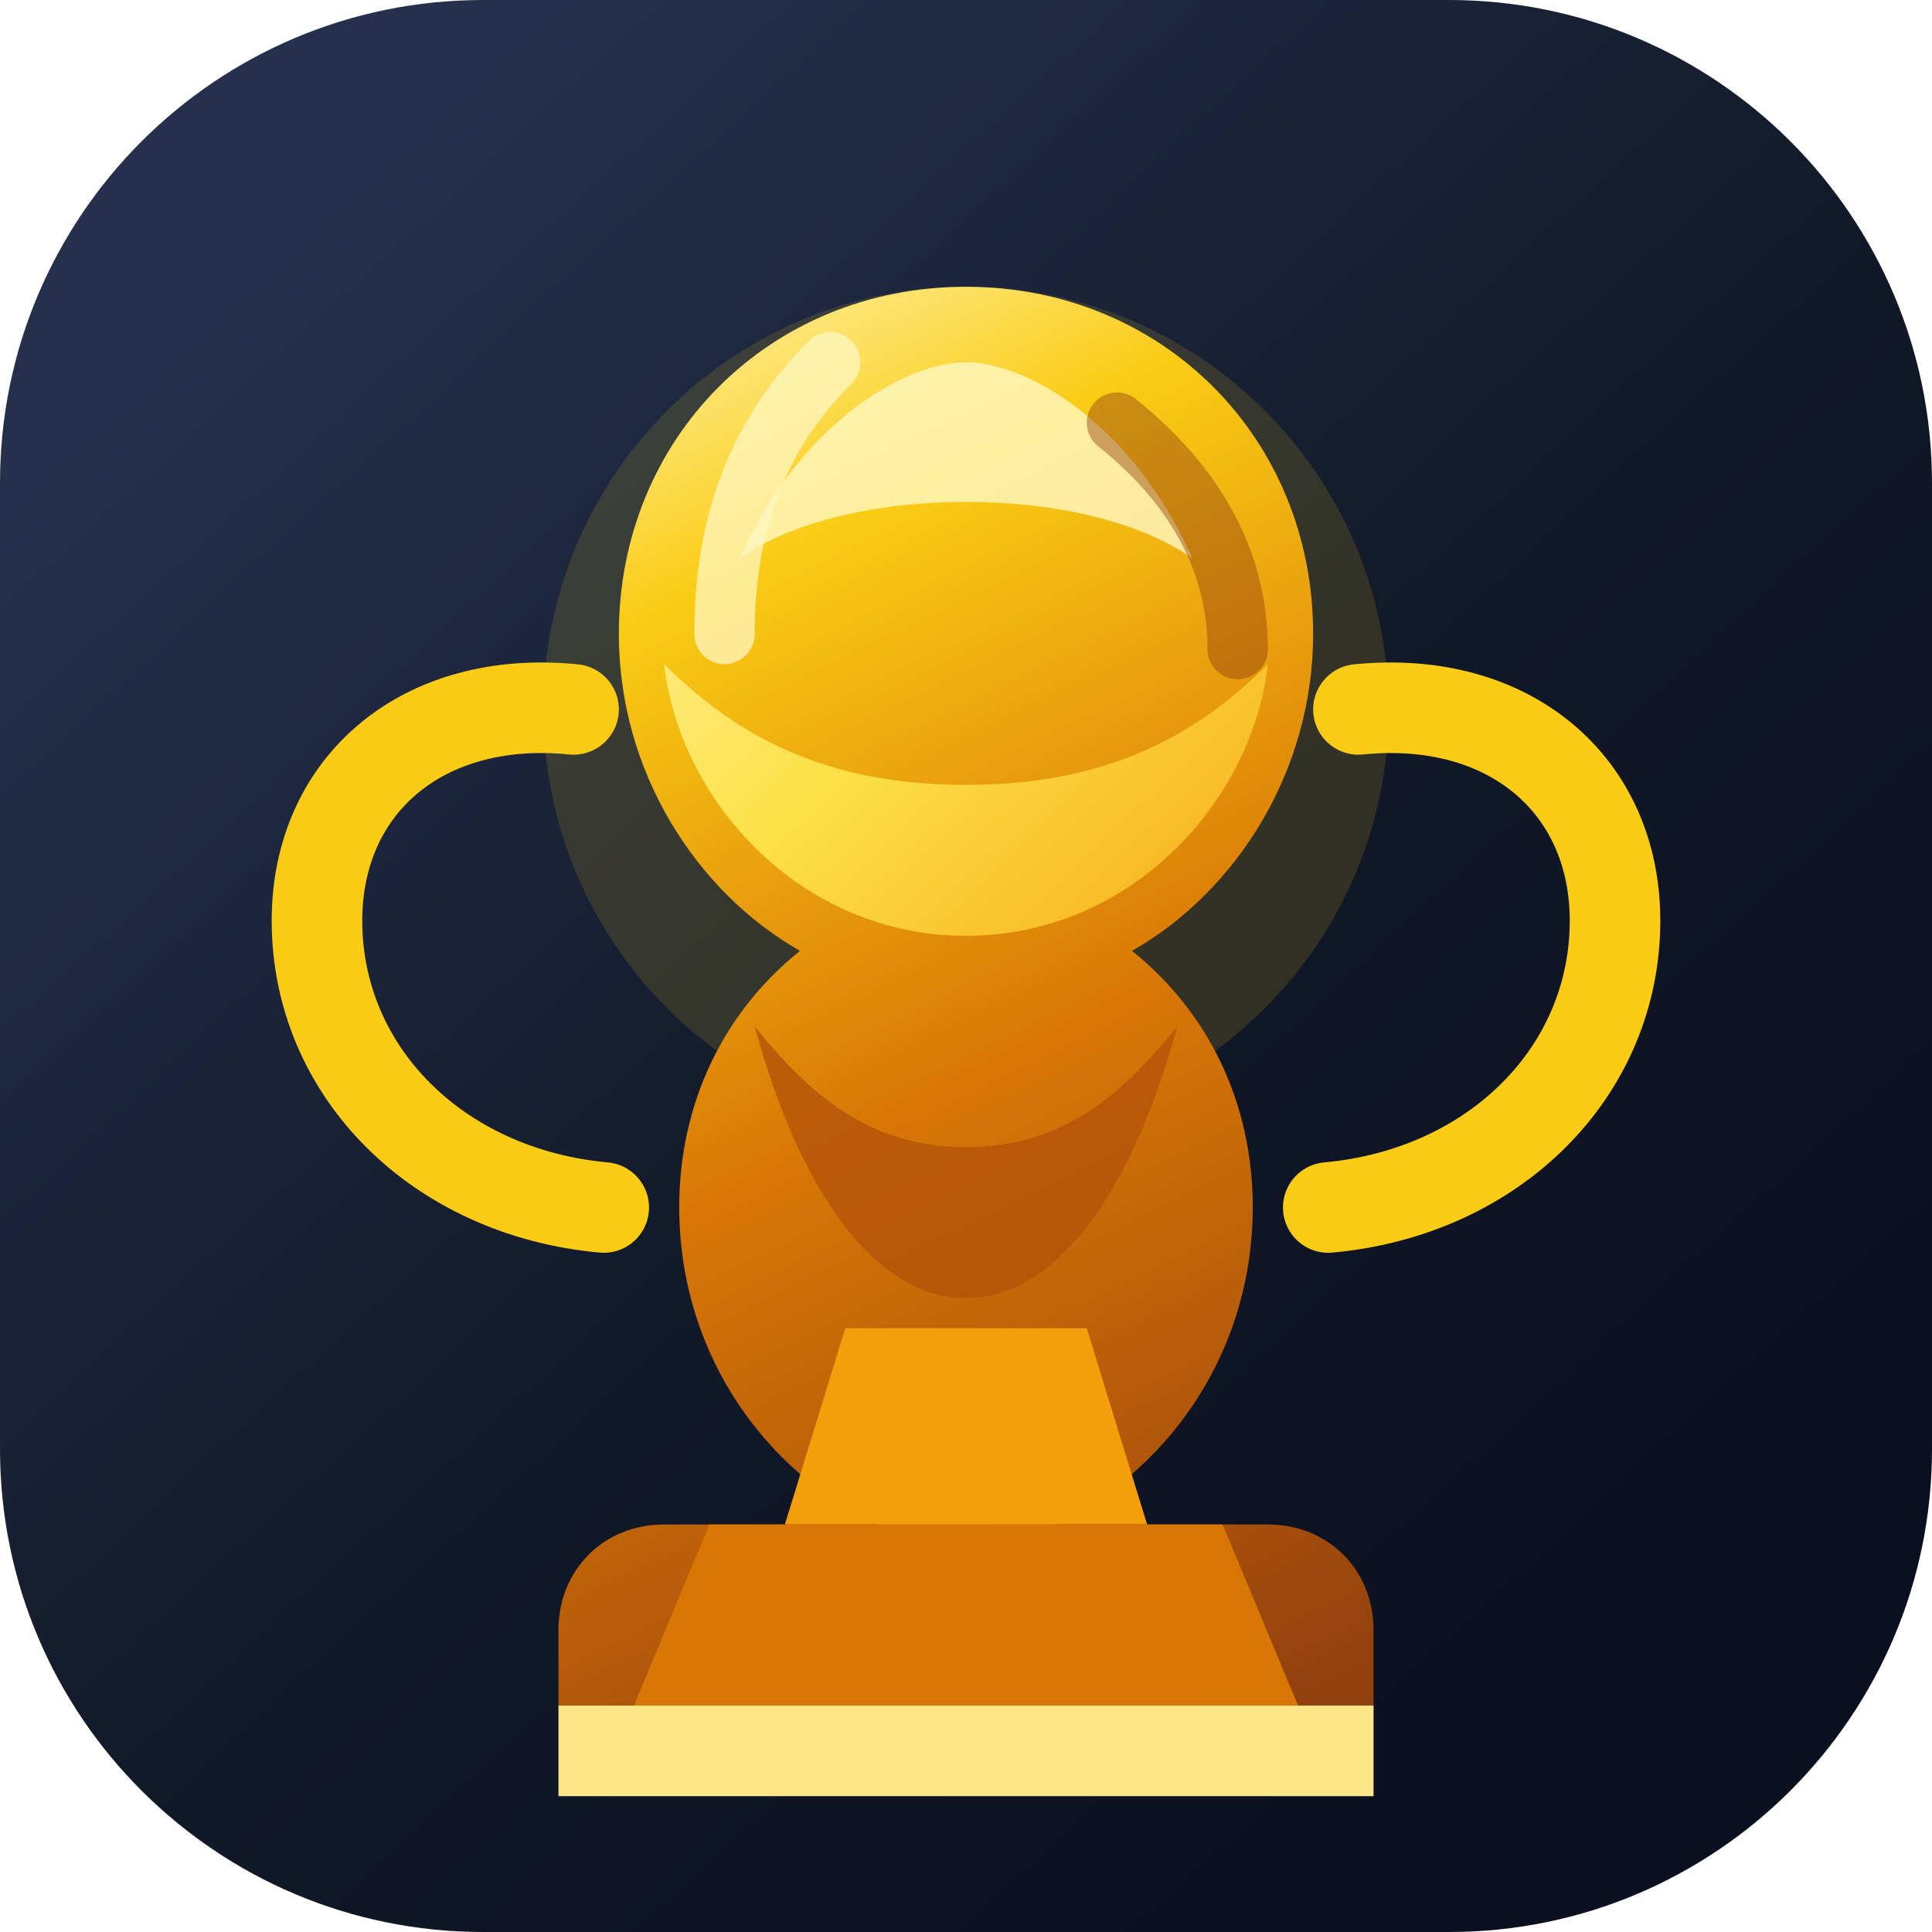
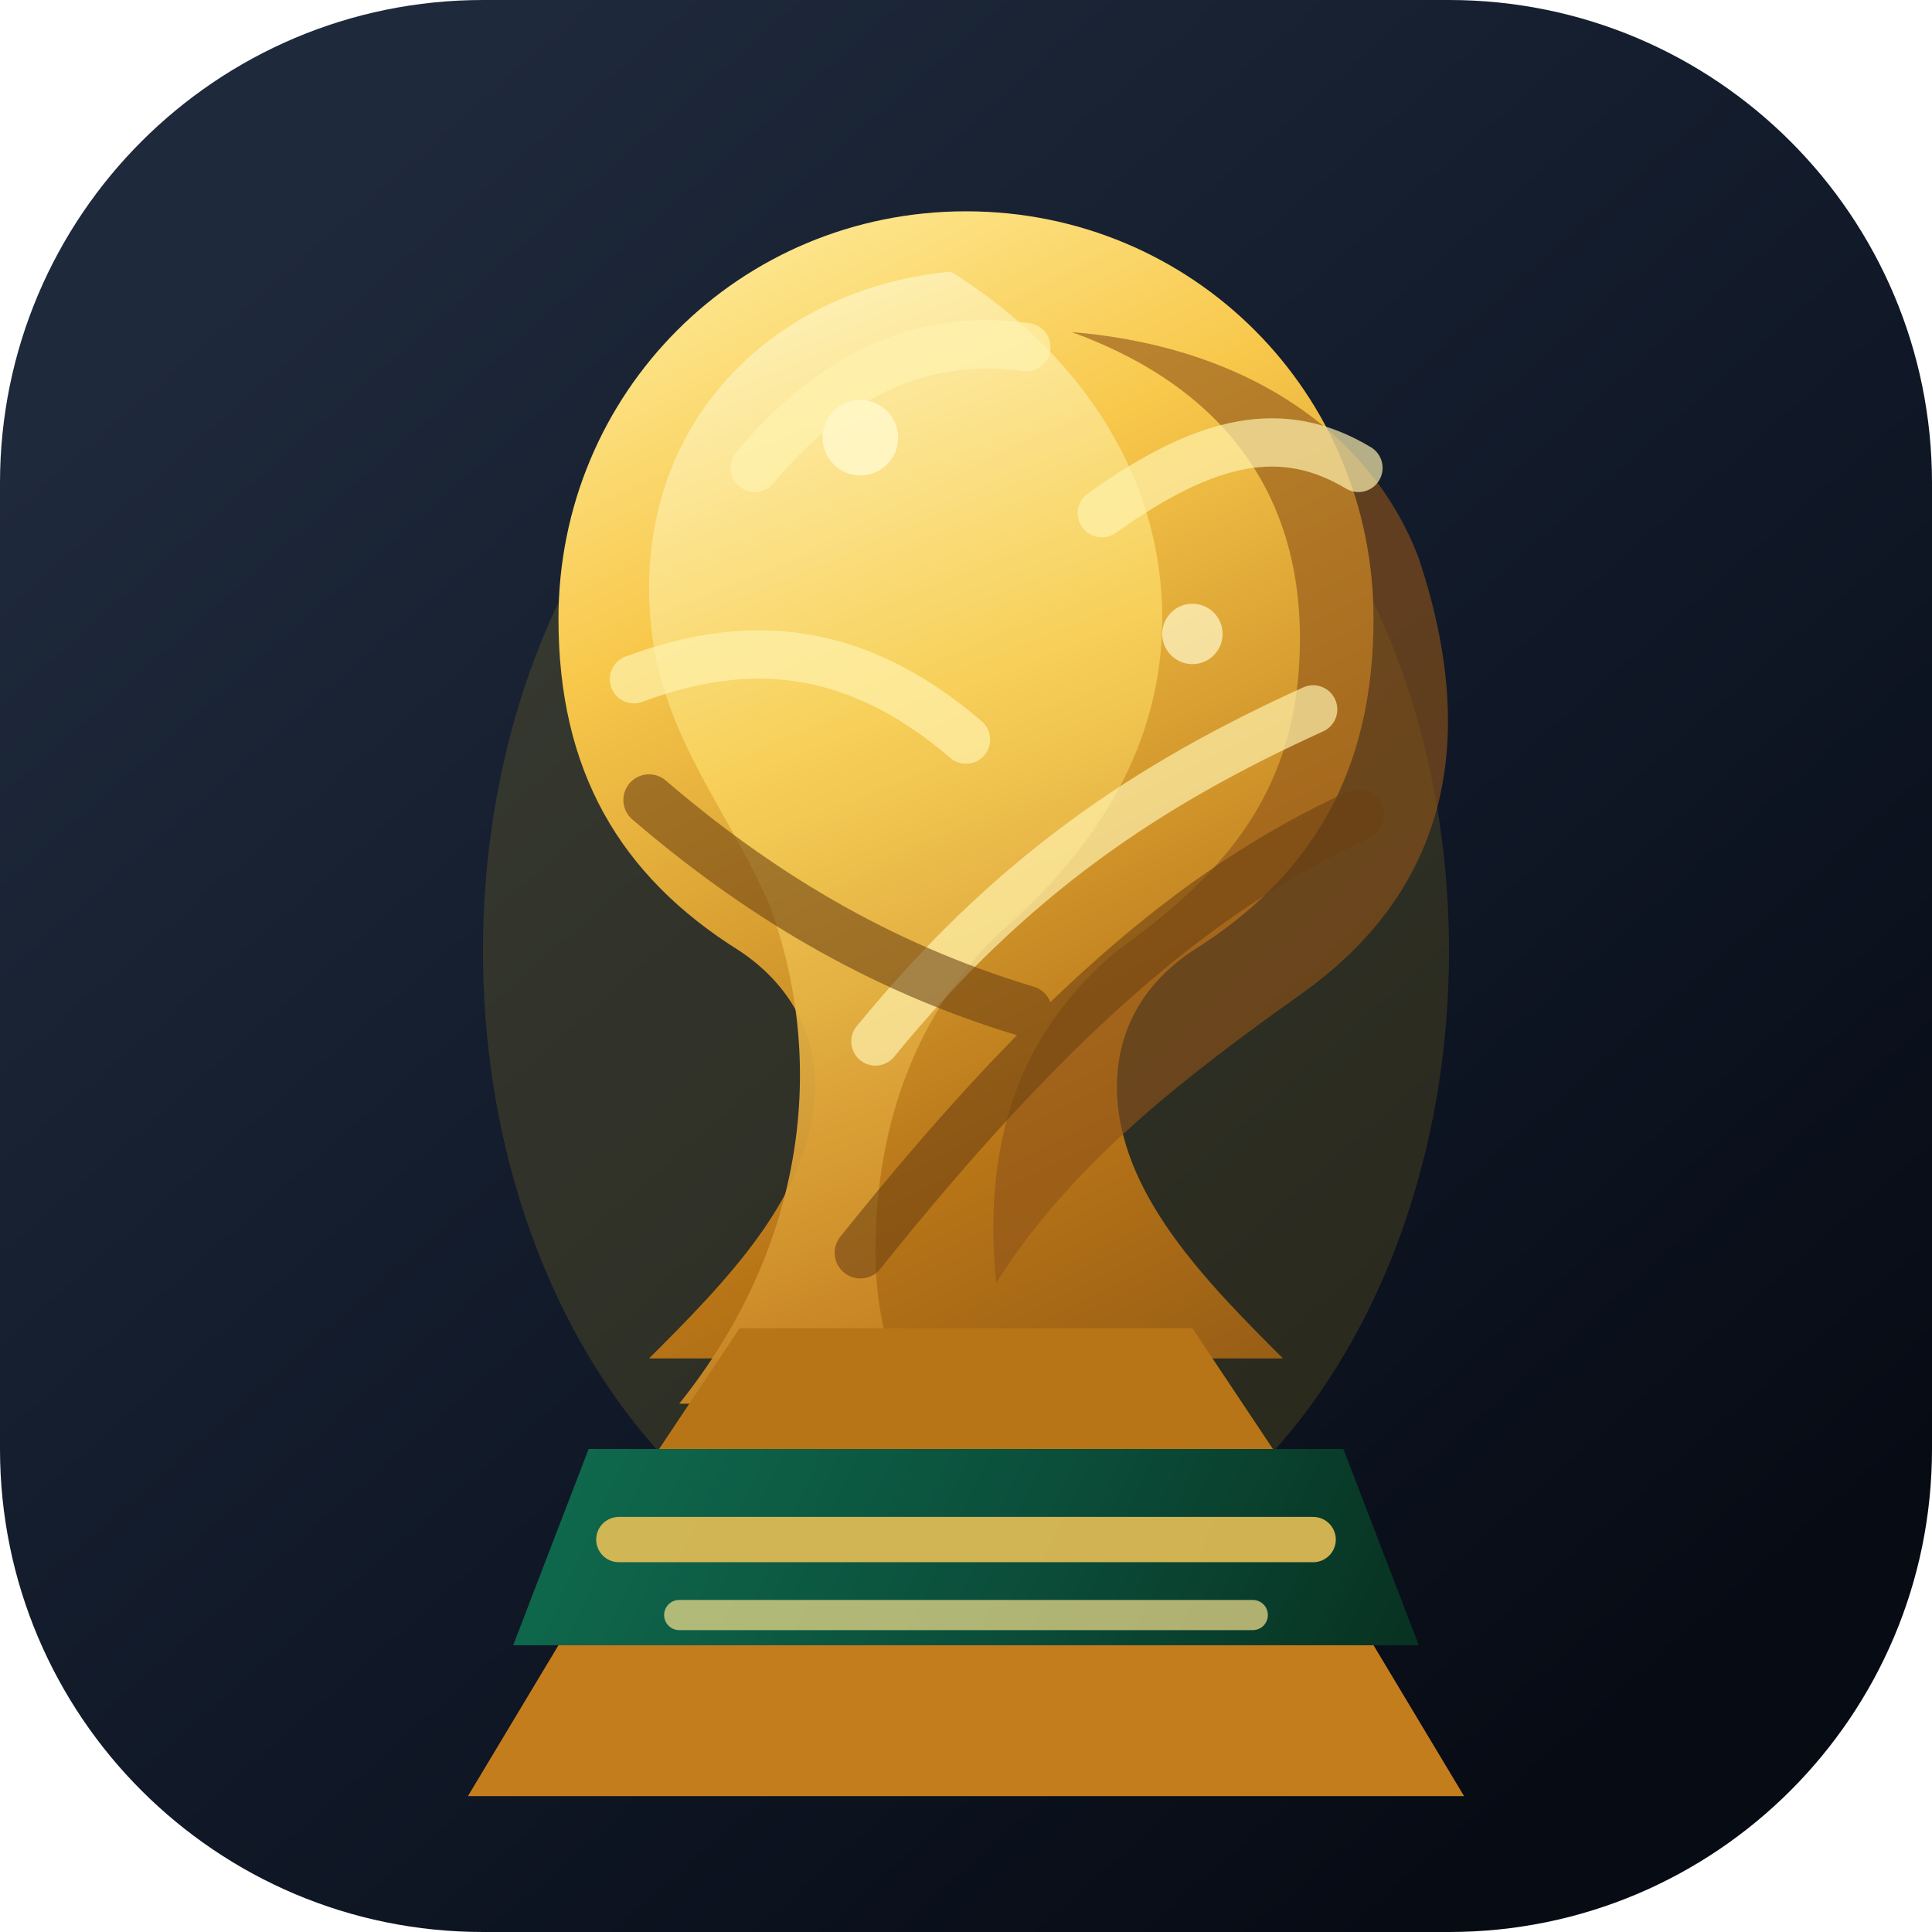
<svg xmlns="http://www.w3.org/2000/svg" viewBox="0 0 128 128">
  <defs>
-     <linearGradient id="bg" x1="20" x2="108" y1="16" y2="112" gradientUnits="userSpaceOnUse">
-       <stop offset="0" stop-color="#25304c" />
-       <stop offset=".55" stop-color="#111827" />
-       <stop offset="1" stop-color="#0b1020" />
+     <linearGradient id="bg" x1="20" x2="108" y1="14" y2="114" gradientUnits="userSpaceOnUse">
+       <stop offset="0" stop-color="#1e293b" />
+       <stop offset=".58" stop-color="#101827" />
+       <stop offset="1" stop-color="#070b14" />
    </linearGradient>
-     <linearGradient id="gold" x1="42" x2="88" y1="18" y2="112" gradientUnits="userSpaceOnUse">
-       <stop offset="0" stop-color="#fff4b0" />
-       <stop offset=".2" stop-color="#facc15" />
-       <stop offset=".55" stop-color="#d97706" />
-       <stop offset="1" stop-color="#92400e" />
+     <linearGradient id="gold" x1="38" x2="88" y1="15" y2="116" gradientUnits="userSpaceOnUse">
+       <stop offset="0" stop-color="#fff0a3" />
+       <stop offset=".24" stop-color="#f8c84b" />
+       <stop offset=".6" stop-color="#b87517" />
+       <stop offset="1" stop-color="#704214" />
    </linearGradient>
-     <linearGradient id="glow" x1="38" x2="86" y1="20" y2="70" gradientUnits="userSpaceOnUse">
-       <stop offset="0" stop-color="#fef9c3" />
-       <stop offset=".5" stop-color="#fde047" />
-       <stop offset="1" stop-color="#f59e0b" />
+     <linearGradient id="bright" x1="48" x2="76" y1="16" y2="86" gradientUnits="userSpaceOnUse">
+       <stop offset="0" stop-color="#fff7c7" />
+       <stop offset=".44" stop-color="#f8d15a" />
+       <stop offset="1" stop-color="#c47d1d" />
+     </linearGradient>
+     <linearGradient id="baseGreen" x1="39" x2="91" y1="88" y2="112" gradientUnits="userSpaceOnUse">
+       <stop offset="0" stop-color="#0f6b4e" />
+       <stop offset=".55" stop-color="#0b4f3b" />
+       <stop offset="1" stop-color="#083322" />
    </linearGradient>
  </defs>
  <rect width="128" height="128" rx="32" fill="url(#bg)" />
-   <circle cx="64" cy="47" r="28" fill="#facc15" opacity=".14" />
-   <path d="M64 19c13 0 23 10 23 23 0 9-5 17-12 21 5 4 8 10 8 17 0 9-5 17-13 21h14c4 0 7 3 7 7v5H37v-5c0-4 3-7 7-7h14c-8-4-13-12-13-21 0-7 3-13 8-17-7-4-12-12-12-21 0-13 10-23 23-23Z" fill="url(#gold)" />
-   <path d="M49 37c4-9 11-13 15-13 4 0 11 4 15 13-7-5-23-5-30 0Z" fill="#fff7c2" opacity=".8" />
-   <path d="M44 44c5 5 11 8 20 8s15-3 20-8c-1 9-9 18-20 18s-19-9-20-18Z" fill="url(#glow)" />
-   <path d="M50 68c4 5 8 8 14 8s10-3 14-8c-3 11-8 18-14 18s-11-7-14-18Z" fill="#b45309" opacity=".82" />
-   <path d="M56 88h16l4 13H52Z" fill="#f59e0b" />
-   <path d="M47 101h34l5 12H42Z" fill="#d97706" />
-   <path d="M37 113h54v6H37Z" fill="#fde68a" />
-   <path d="M38 47c-10-1-17 5-17 14 0 10 8 18 19 19" fill="none" stroke="#facc15" stroke-width="6" stroke-linecap="round" />
-   <path d="M90 47c10-1 17 5 17 14 0 10-8 18-19 19" fill="none" stroke="#facc15" stroke-width="6" stroke-linecap="round" />
-   <path d="M55 24c-5 5-7 11-7 18" fill="none" stroke="#fff7c2" stroke-width="4" stroke-linecap="round" opacity=".75" />
-   <path d="M74 28c5 4 8 9 8 15" fill="none" stroke="#92400e" stroke-width="4" stroke-linecap="round" opacity=".45" />
+   <ellipse cx="64" cy="63" rx="32" ry="43" fill="#facc15" opacity=".13" />
+   <path d="M64 14c15 0 27 12 27 27 0 10-4 17-12 22-3 2-5 5-5 9 0 7 6 13 11 18H43c5-5 11-11 11-18 0-4-2-7-5-9-8-5-12-12-12-22 0-15 12-27 27-27Z" fill="url(#gold)" />
+   <path d="M63 18c8 5 14 13 14 23 0 8-4 15-11 21-5 5-8 12-8 21 0 4 1 7 2 10H45c8-10 10-22 6-33-3-7-8-12-8-21 0-12 9-20 20-21Z" fill="url(#bright)" opacity=".95" />
+   <path d="M71 22c11 4 16 12 15 23-.8 8-5 13-12 18-6 5-9 12-8 22 5-8 13-14 20-19 10-7 12-17 8-29-3-8-11-14-23-15Z" fill="#8f5418" opacity=".62" />
+   <path d="M50 31c5-6 11-9 18-8M42 45c8-3 15-2 22 4M73 34c7-5 12-6 17-3M58 69c9-11 18-17 29-22" fill="none" stroke="#fff4b0" stroke-width="3.2" stroke-linecap="round" opacity=".68" />
+   <path d="M43 53c7 6 15 11 25 14M57 83c12-15 22-24 33-29" fill="none" stroke="#6b3f12" stroke-width="3.4" stroke-linecap="round" opacity=".58" />
+   <path d="M49 88h30l6 9H43Z" fill="#b87517" />
+   <path d="M39 96h50l5 13H34Z" fill="url(#baseGreen)" />
+   <path d="M37 109h54l6 10H31Z" fill="#c47d1d" />
+   <path d="M41 102h46" stroke="#e7bf57" stroke-width="3" stroke-linecap="round" opacity=".9" />
+   <path d="M45 107h38" stroke="#f6e18d" stroke-width="2" stroke-linecap="round" opacity=".7" />
+   <circle cx="57" cy="29" r="2.5" fill="#fff7c7" opacity=".9" />
+   <circle cx="79" cy="42" r="2" fill="#fff7c7" opacity=".72" />
</svg>
